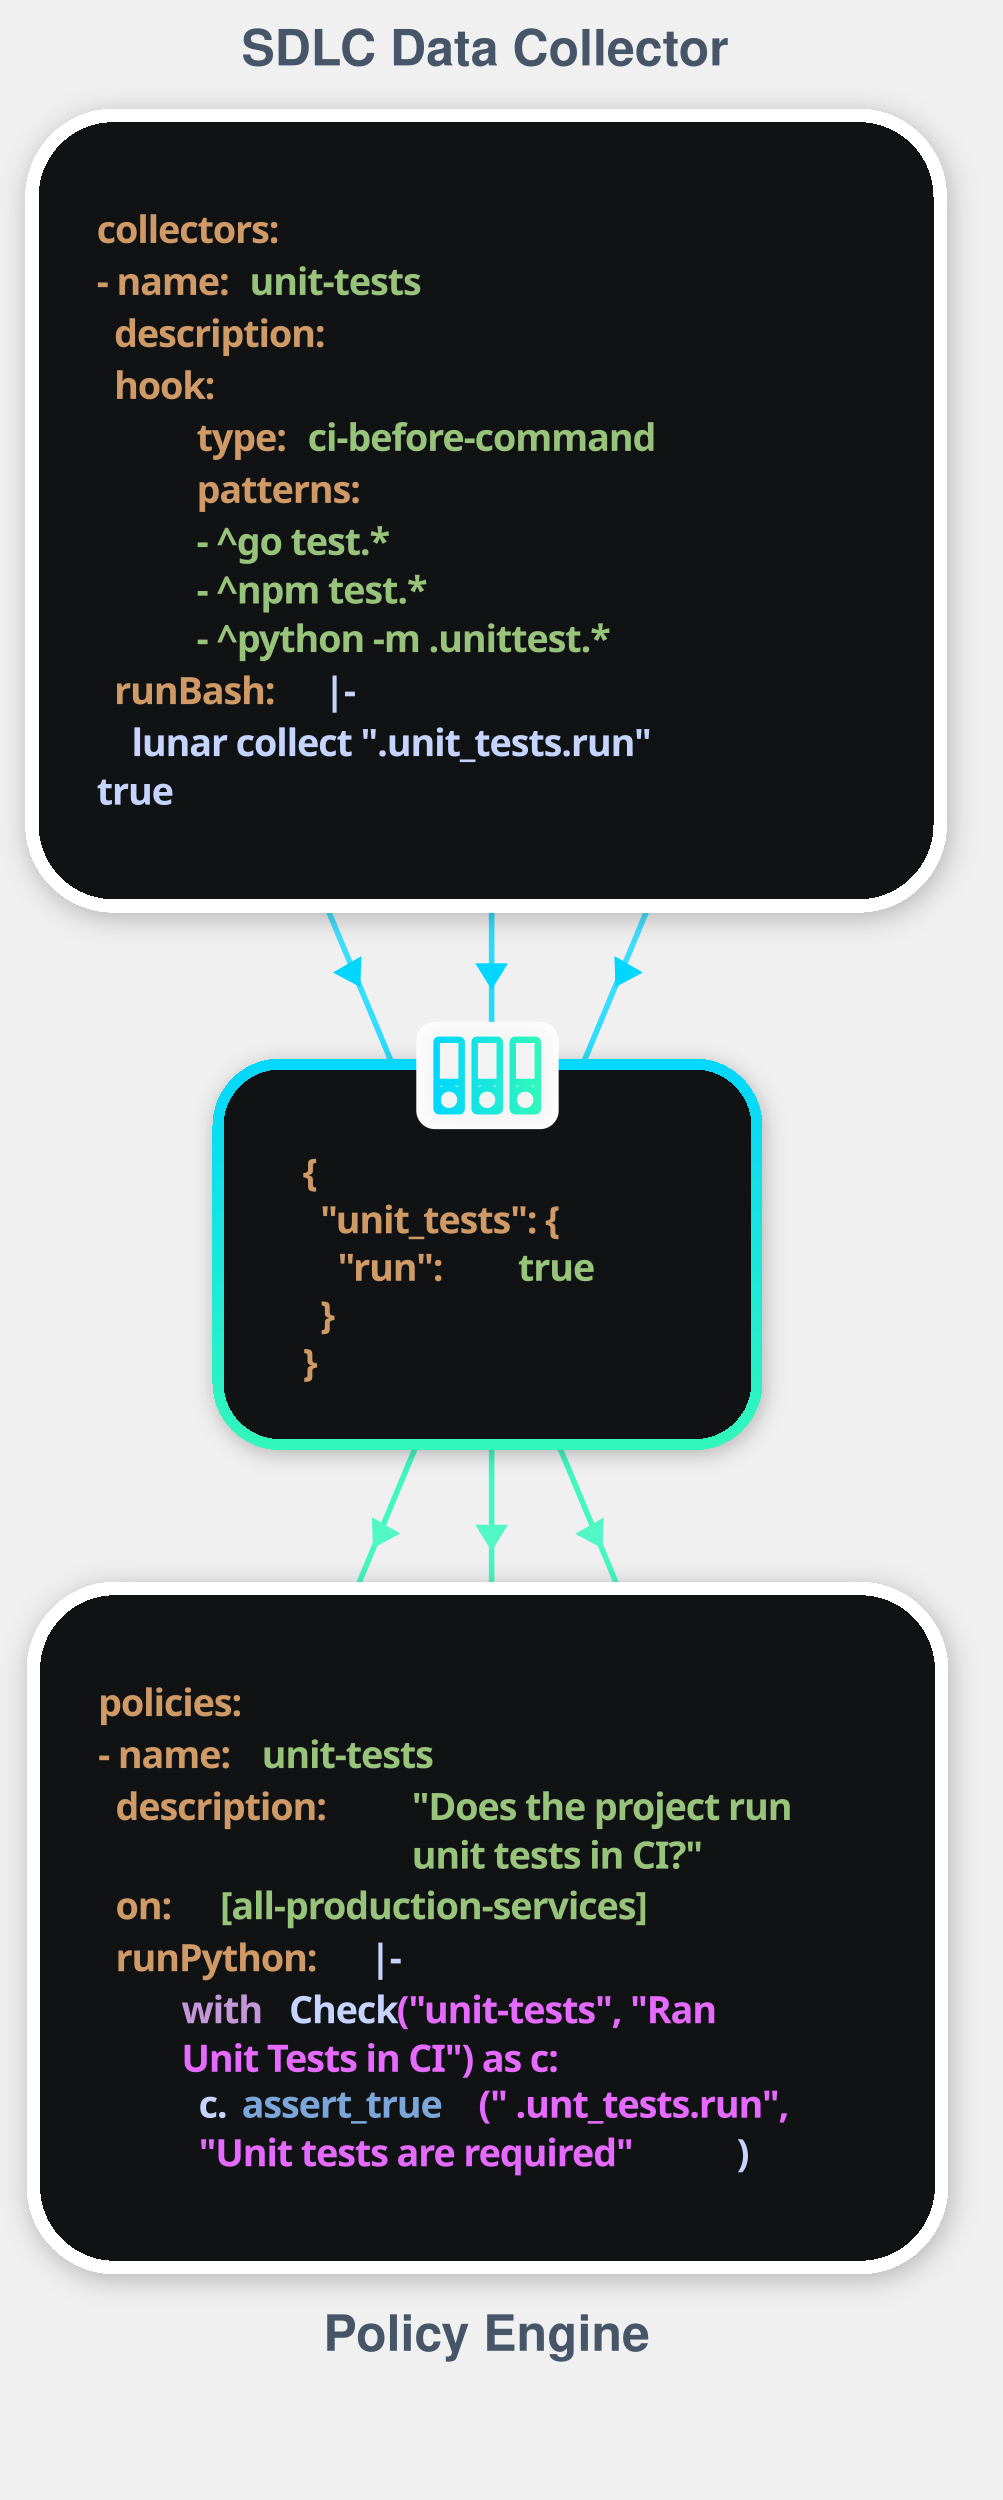
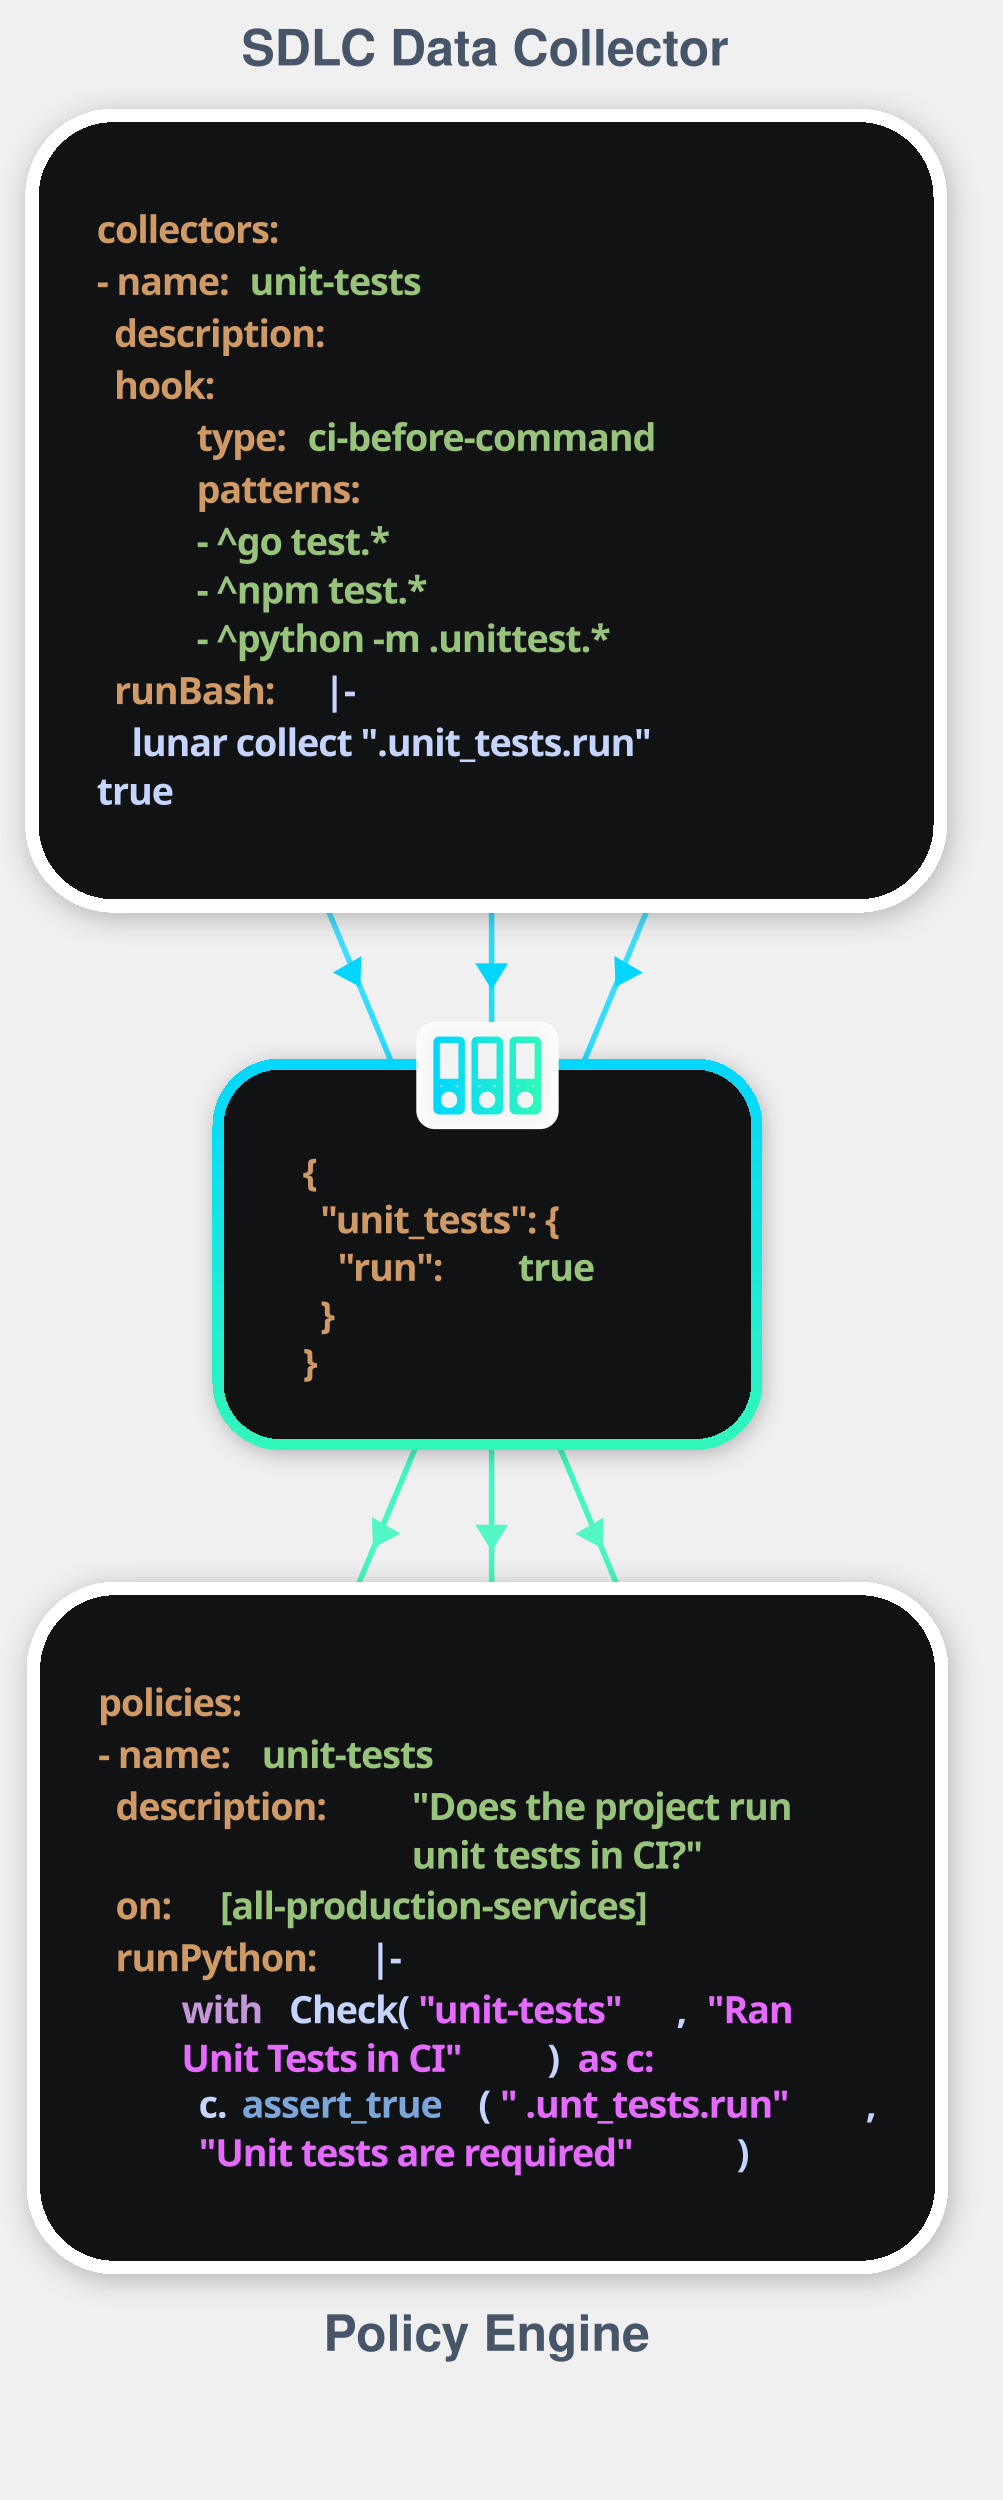
<svg xmlns="http://www.w3.org/2000/svg" width="361" height="900" viewBox="0 0 361 900" fill="none">
  <g clip-path="url(#clip0_6082_11877)">
    <path d="M263.451 -84.911L263.451 242.573C263.451 250.505 261.878 258.358 258.824 265.678L175.826 464.589" stroke="url(#paint0_linear_6082_11877)" stroke-width="2" />
    <path d="M87.618 -83.911L87.618 242.573C87.618 250.505 89.191 258.358 92.245 265.678L175.244 464.589" stroke="url(#paint1_linear_6082_11877)" stroke-width="2" />
    <path d="M176.99 -80.911L176.99 254.589L176.99 468.089" stroke="url(#paint2_linear_6082_11877)" stroke-width="2" />
    <path d="M263.451 1011.59L263.451 681.605C263.451 673.673 261.878 665.82 258.824 658.5L175.826 459.589" stroke="url(#paint3_linear_6082_11877)" stroke-width="2" />
    <path d="M87.618 1008.59L87.618 681.605C87.618 673.673 89.191 665.82 92.245 658.5L175.244 459.589" stroke="url(#paint4_linear_6082_11877)" stroke-width="2" />
    <path d="M176.99 1011.59L176.99 669.589L176.99 456.089" stroke="url(#paint5_linear_6082_11877)" stroke-width="2" />
    <path d="M176.99 356.294L171.087 346.802L182.893 346.802L176.99 356.294Z" fill="#00D6FF" />
    <path d="M221.561 355.365L221.195 344.193L231.419 350.095L221.561 355.365Z" fill="#00D6FF" />
    <path d="M129.713 355.367L130.079 344.195L119.855 350.097L129.713 355.367Z" fill="#00D6FF" />
    <path d="M176.991 558.401L171.088 548.909L182.893 548.909L176.991 558.401Z" fill="#51F8C5" />
    <path d="M216.919 557.471L217.285 546.299L207.061 552.202L216.919 557.471Z" fill="#51F8C5" />
    <path d="M134.248 557.346L133.882 546.174L144.106 552.077L134.248 557.346Z" fill="#51F8C5" />
  </g>
  <text fill="#475569" xml:space="preserve" style="white-space: pre" font-family="Helvetica" font-size="18" font-weight="bold" letter-spacing="0em">
    <tspan x="86.908" y="23.538">SDLC Data Collector</tspan>
  </text>
  <g filter="url(#filter0_d_6082_11877)">
    <rect x="11.492" y="41.556" width="327" height="284.579" rx="29.329" fill="#111214" shape-rendering="crispEdges" />
    <rect x="11.492" y="41.556" width="327" height="284.579" rx="29.329" stroke="white" stroke-width="4.858" shape-rendering="crispEdges" />
    <text fill="#D09A66" xml:space="preserve" style="white-space: pre" font-family="Source Code Pro" font-size="13.603" font-weight="600" letter-spacing="-0.03em">
      <tspan x="34.812" y="87.457">collectors:</tspan>
    </text>
    <text fill="#D09A66" xml:space="preserve" style="white-space: pre" font-family="Source Code Pro" font-size="13.603" font-weight="600" letter-spacing="-0.03em">
      <tspan x="34.812" y="106.173">- name:</tspan>
    </text>
    <text fill="#98C37A" xml:space="preserve" style="white-space: pre" font-family="Source Code Pro" font-size="13.603" font-weight="600" letter-spacing="-0.03em">
      <tspan x="89.812" y="106.173">unit-tests</tspan>
    </text>
    <text fill="#D09A66" xml:space="preserve" style="white-space: pre" font-family="Source Code Pro" font-size="13.603" font-weight="600" letter-spacing="-0.03em">
      <tspan x="34.812" y="124.89">  description:</tspan>
    </text>
    <text fill="#D09A66" xml:space="preserve" style="white-space: pre" font-family="Source Code Pro" font-size="13.603" font-weight="600" letter-spacing="-0.03em">
      <tspan x="34.812" y="143.606">  hook:</tspan>
    </text>
    <text fill="#D09A66" xml:space="preserve" style="white-space: pre" font-family="Source Code Pro" font-size="13.603" font-weight="600" letter-spacing="-0.03em">
      <tspan x="70.764" y="162.323">type:</tspan>
    </text>
    <text fill="#98C37A" xml:space="preserve" style="white-space: pre" font-family="Source Code Pro" font-size="13.603" font-weight="600" letter-spacing="-0.03em">
      <tspan x="110.764" y="162.323">ci-before-command</tspan>
    </text>
    <text fill="#D09A66" xml:space="preserve" style="white-space: pre" font-family="Source Code Pro" font-size="13.603" font-weight="600" letter-spacing="-0.03em">
      <tspan x="70.764" y="181.04">patterns:</tspan>
    </text>
    <text fill="#98C37A" xml:space="preserve" style="white-space: pre" font-family="Source Code Pro" font-size="13.603" font-weight="600" letter-spacing="-0.03em">
      <tspan x="70.764" y="199.756">- ^go test.*
</tspan>
      <tspan x="70.764" y="217.246">- ^npm test.*
</tspan>
      <tspan x="70.764" y="234.736">- ^python -m .unittest.*  </tspan>
    </text>
    <text fill="#D09A66" xml:space="preserve" style="white-space: pre" font-family="Source Code Pro" font-size="13.603" font-weight="600" letter-spacing="-0.03em">
      <tspan x="34.812" y="253.473">  runBash:</tspan>
    </text>
    <text fill="#C5D5FF" xml:space="preserve" style="white-space: pre" font-family="Source Code Pro" font-size="13.603" font-weight="600" letter-spacing="-0.03em">
      <tspan x="116.702" y="253.473">|-</tspan>
    </text>
    <text fill="#C5D5FF" xml:space="preserve" style="white-space: pre" font-family="Source Code Pro" font-size="13.603" font-weight="600" letter-spacing="-0.03em">
      <tspan x="34.812" y="272.19">    lunar collect ".unit_tests.run" </tspan>
      <tspan x="34.812" y="289.68">true</tspan>
    </text>
  </g>
  <g filter="url(#filter1_d_6082_11877)">
    <rect x="78.492" y="383.062" width="194" height="137" rx="22.331" fill="#111214" shape-rendering="crispEdges" />
    <rect x="78.492" y="383.062" width="194" height="137" rx="22.331" stroke="url(#paint6_linear_6082_11877)" stroke-width="4" shape-rendering="crispEdges" />
    <text fill="#D09A66" xml:space="preserve" style="white-space: pre" font-family="Source Code Pro" font-size="13.6" font-weight="600" letter-spacing="-0.03em">
      <tspan x="108.992" y="426.856">{</tspan>
    </text>
    <text fill="#D09A66" xml:space="preserve" style="white-space: pre" font-family="Source Code Pro" font-size="13.6" font-weight="600" letter-spacing="-0.03em">
      <tspan x="108.992" y="443.975">  "unit_tests": {</tspan>
    </text>
    <text fill="#D09A66" xml:space="preserve" style="white-space: pre" font-family="Source Code Pro" font-size="13.6" font-weight="600" letter-spacing="-0.03em">
      <tspan x="108.992" y="461.095">    "run":</tspan>
    </text>
    <text fill="#98C37A" xml:space="preserve" style="white-space: pre" font-family="Source Code Pro" font-size="13.6" font-weight="600" letter-spacing="-0.03em">
      <tspan x="186.459" y="461.095">true</tspan>
    </text>
    <text fill="#D09A66" xml:space="preserve" style="white-space: pre" font-family="Source Code Pro" font-size="13.6" font-weight="600" letter-spacing="-0.03em">
      <tspan x="108.992" y="478.214">  }</tspan>
    </text>
    <text fill="#D09A66" xml:space="preserve" style="white-space: pre" font-family="Source Code Pro" font-size="13.6" font-weight="600" letter-spacing="-0.03em">
      <tspan x="108.992" y="495.333">}</tspan>
    </text>
  </g>
  <g clip-path="url(#clip1_6082_11877)">
    <rect x="149.863" y="367.867" width="51.257" height="38.629" rx="6.685" fill="white" />
    <g filter="url(#filter2_d_6082_11877)">
      <mask id="path-34-inside-1_6082_11877" fill="white">
        <path d="M167.364 375.105H167.359C167.332 374.01 166.431 373.159 165.335 373.144V373.142H157.949V373.147C156.863 373.174 156.034 374.019 156.01 375.106H156.005V399.209H156.009C156.029 400.292 156.874 401.134 157.949 401.176V401.221H165.335C166.465 401.221 167.364 400.339 167.364 399.209V375.105ZM161.684 398.873C161.296 398.878 160.91 398.806 160.55 398.66C160.189 398.515 159.862 398.3 159.585 398.027C159.309 397.754 159.089 397.429 158.939 397.07C158.79 396.712 158.712 396.327 158.713 395.938C158.713 395.55 158.79 395.165 158.94 394.807C159.089 394.448 159.309 394.123 159.585 393.85C159.862 393.577 160.19 393.362 160.55 393.217C160.911 393.071 161.296 392.999 161.685 393.004C162.457 393.014 163.193 393.328 163.736 393.877C164.278 394.426 164.582 395.167 164.582 395.939C164.582 396.711 164.278 397.452 163.735 398.001C163.193 398.55 162.456 398.863 161.684 398.873ZM165.016 388.323H158.353V375.489H165.016V388.323ZM181.072 375.105H181.067C181.04 374.01 180.139 373.159 179.042 373.144V373.142H171.656V373.147C170.57 373.174 169.741 374.019 169.717 375.106H169.712V399.209H169.716C169.736 400.292 170.581 401.134 171.656 401.176V401.221H179.042C180.173 401.221 181.072 400.339 181.072 399.209V375.105ZM175.391 398.873C175.003 398.878 174.617 398.806 174.257 398.66C173.897 398.515 173.569 398.3 173.292 398.027C173.016 397.754 172.796 397.429 172.647 397.07C172.497 396.712 172.42 396.327 172.42 395.938C172.42 395.55 172.497 395.165 172.647 394.807C172.797 394.448 173.016 394.123 173.293 393.85C173.569 393.577 173.897 393.362 174.258 393.217C174.618 393.071 175.003 392.999 175.392 393.004C176.164 393.014 176.901 393.327 177.443 393.877C177.985 394.426 178.29 395.167 178.29 395.939C178.29 396.711 177.985 397.451 177.443 398.001C176.901 398.55 176.163 398.863 175.391 398.873ZM178.724 388.323H172.06V375.489H178.724L178.724 388.323ZM194.779 375.105H194.774C194.747 374.01 193.846 373.159 192.75 373.144V373.142H185.363V373.147C184.277 373.174 183.449 374.019 183.424 375.106H183.419V399.209H183.423C183.443 400.292 184.289 401.134 185.363 401.176V401.221H192.75C193.88 401.221 194.779 400.339 194.779 399.209V375.105ZM189.099 398.873C188.711 398.878 188.325 398.806 187.965 398.66C187.604 398.515 187.277 398.3 187 398.027C186.724 397.754 186.504 397.429 186.354 397.07C186.205 396.712 186.128 396.327 186.128 395.938C186.128 395.55 186.205 395.165 186.355 394.807C186.504 394.448 186.724 394.123 187 393.85C187.277 393.577 187.605 393.362 187.965 393.217C188.326 393.071 188.711 392.999 189.1 393.004C189.872 393.014 190.608 393.328 191.151 393.877C191.693 394.426 191.997 395.167 191.997 395.939C191.997 396.711 191.693 397.452 191.15 398.001C190.608 398.55 189.871 398.863 189.099 398.873ZM192.431 388.323H185.768V375.489H192.431V388.323Z" />
      </mask>
      <path d="M167.364 375.105H167.359C167.332 374.01 166.431 373.159 165.335 373.144V373.142H157.949V373.147C156.863 373.174 156.034 374.019 156.01 375.106H156.005V399.209H156.009C156.029 400.292 156.874 401.134 157.949 401.176V401.221H165.335C166.465 401.221 167.364 400.339 167.364 399.209V375.105ZM161.684 398.873C161.296 398.878 160.91 398.806 160.55 398.66C160.189 398.515 159.862 398.3 159.585 398.027C159.309 397.754 159.089 397.429 158.939 397.07C158.79 396.712 158.712 396.327 158.713 395.938C158.713 395.55 158.79 395.165 158.94 394.807C159.089 394.448 159.309 394.123 159.585 393.85C159.862 393.577 160.19 393.362 160.55 393.217C160.911 393.071 161.296 392.999 161.685 393.004C162.457 393.014 163.193 393.328 163.736 393.877C164.278 394.426 164.582 395.167 164.582 395.939C164.582 396.711 164.278 397.452 163.735 398.001C163.193 398.55 162.456 398.863 161.684 398.873ZM165.016 388.323H158.353V375.489H165.016V388.323ZM181.072 375.105H181.067C181.04 374.01 180.139 373.159 179.042 373.144V373.142H171.656V373.147C170.57 373.174 169.741 374.019 169.717 375.106H169.712V399.209H169.716C169.736 400.292 170.581 401.134 171.656 401.176V401.221H179.042C180.173 401.221 181.072 400.339 181.072 399.209V375.105ZM175.391 398.873C175.003 398.878 174.617 398.806 174.257 398.66C173.897 398.515 173.569 398.3 173.292 398.027C173.016 397.754 172.796 397.429 172.647 397.07C172.497 396.712 172.42 396.327 172.42 395.938C172.42 395.55 172.497 395.165 172.647 394.807C172.797 394.448 173.016 394.123 173.293 393.85C173.569 393.577 173.897 393.362 174.258 393.217C174.618 393.071 175.003 392.999 175.392 393.004C176.164 393.014 176.901 393.327 177.443 393.877C177.985 394.426 178.29 395.167 178.29 395.939C178.29 396.711 177.985 397.451 177.443 398.001C176.901 398.55 176.163 398.863 175.391 398.873ZM178.724 388.323H172.06V375.489H178.724L178.724 388.323ZM194.779 375.105H194.774C194.747 374.01 193.846 373.159 192.75 373.144V373.142H185.363V373.147C184.277 373.174 183.449 374.019 183.424 375.106H183.419V399.209H183.423C183.443 400.292 184.289 401.134 185.363 401.176V401.221H192.75C193.88 401.221 194.779 400.339 194.779 399.209V375.105ZM189.099 398.873C188.711 398.878 188.325 398.806 187.965 398.66C187.604 398.515 187.277 398.3 187 398.027C186.724 397.754 186.504 397.429 186.354 397.07C186.205 396.712 186.128 396.327 186.128 395.938C186.128 395.55 186.205 395.165 186.355 394.807C186.504 394.448 186.724 394.123 187 393.85C187.277 393.577 187.605 393.362 187.965 393.217C188.326 393.071 188.711 392.999 189.1 393.004C189.872 393.014 190.608 393.328 191.151 393.877C191.693 394.426 191.997 395.167 191.997 395.939C191.997 396.711 191.693 397.452 191.15 398.001C190.608 398.55 189.871 398.863 189.099 398.873ZM192.431 388.323H185.768V375.489H192.431V388.323Z" fill="#F9FAFC" />
      <path d="M167.364 375.105H167.359C167.332 374.01 166.431 373.159 165.335 373.144V373.142H157.949V373.147C156.863 373.174 156.034 374.019 156.01 375.106H156.005V399.209H156.009C156.029 400.292 156.874 401.134 157.949 401.176V401.221H165.335C166.465 401.221 167.364 400.339 167.364 399.209V375.105ZM161.684 398.873C161.296 398.878 160.91 398.806 160.55 398.66C160.189 398.515 159.862 398.3 159.585 398.027C159.309 397.754 159.089 397.429 158.939 397.07C158.79 396.712 158.712 396.327 158.713 395.938C158.713 395.55 158.79 395.165 158.94 394.807C159.089 394.448 159.309 394.123 159.585 393.85C159.862 393.577 160.19 393.362 160.55 393.217C160.911 393.071 161.296 392.999 161.685 393.004C162.457 393.014 163.193 393.328 163.736 393.877C164.278 394.426 164.582 395.167 164.582 395.939C164.582 396.711 164.278 397.452 163.735 398.001C163.193 398.55 162.456 398.863 161.684 398.873ZM165.016 388.323H158.353V375.489H165.016V388.323ZM181.072 375.105H181.067C181.04 374.01 180.139 373.159 179.042 373.144V373.142H171.656V373.147C170.57 373.174 169.741 374.019 169.717 375.106H169.712V399.209H169.716C169.736 400.292 170.581 401.134 171.656 401.176V401.221H179.042C180.173 401.221 181.072 400.339 181.072 399.209V375.105ZM175.391 398.873C175.003 398.878 174.617 398.806 174.257 398.66C173.897 398.515 173.569 398.3 173.292 398.027C173.016 397.754 172.796 397.429 172.647 397.07C172.497 396.712 172.42 396.327 172.42 395.938C172.42 395.55 172.497 395.165 172.647 394.807C172.797 394.448 173.016 394.123 173.293 393.85C173.569 393.577 173.897 393.362 174.258 393.217C174.618 393.071 175.003 392.999 175.392 393.004C176.164 393.014 176.901 393.327 177.443 393.877C177.985 394.426 178.29 395.167 178.29 395.939C178.29 396.711 177.985 397.451 177.443 398.001C176.901 398.55 176.163 398.863 175.391 398.873ZM178.724 388.323H172.06V375.489H178.724L178.724 388.323ZM194.779 375.105H194.774C194.747 374.01 193.846 373.159 192.75 373.144V373.142H185.363V373.147C184.277 373.174 183.449 374.019 183.424 375.106H183.419V399.209H183.423C183.443 400.292 184.289 401.134 185.363 401.176V401.221H192.75C193.88 401.221 194.779 400.339 194.779 399.209V375.105ZM189.099 398.873C188.711 398.878 188.325 398.806 187.965 398.66C187.604 398.515 187.277 398.3 187 398.027C186.724 397.754 186.504 397.429 186.354 397.07C186.205 396.712 186.128 396.327 186.128 395.938C186.128 395.55 186.205 395.165 186.355 394.807C186.504 394.448 186.724 394.123 187 393.85C187.277 393.577 187.605 393.362 187.965 393.217C188.326 393.071 188.711 392.999 189.1 393.004C189.872 393.014 190.608 393.328 191.151 393.877C191.693 394.426 191.997 395.167 191.997 395.939C191.997 396.711 191.693 397.452 191.15 398.001C190.608 398.55 189.871 398.863 189.099 398.873ZM192.431 388.323H185.768V375.489H192.431V388.323Z" stroke="url(#paint7_linear_6082_11877)" stroke-width="5.098" mask="url(#path-34-inside-1_6082_11877)" />
    </g>
  </g>
  <g filter="url(#filter3_d_6082_11877)">
    <rect x="11.992" y="571.874" width="327" height="244.429" rx="29.329" fill="#111214" shape-rendering="crispEdges" />
    <rect x="11.992" y="571.874" width="327" height="244.429" rx="29.329" stroke="white" stroke-width="4.858" shape-rendering="crispEdges" />
    <text fill="#D09A66" xml:space="preserve" style="white-space: pre" font-family="Source Code Pro" font-size="13.603" font-weight="600" letter-spacing="-0.03em">
      <tspan x="35.312" y="617.775">policies:</tspan>
    </text>
    <text fill="#D09A66" xml:space="preserve" style="white-space: pre" font-family="Source Code Pro" font-size="13.603" font-weight="600" letter-spacing="-0.03em">
      <tspan x="35.312" y="636.492">- name:</tspan>
    </text>
    <text fill="#98C37A" xml:space="preserve" style="white-space: pre" font-family="Source Code Pro" font-size="13.603" font-weight="600" letter-spacing="-0.03em">
      <tspan x="94.199" y="636.492">unit-tests</tspan>
    </text>
    <text fill="#D09A66" xml:space="preserve" style="white-space: pre" font-family="Source Code Pro" font-size="13.603" font-weight="600" letter-spacing="-0.03em">
      <tspan x="35.312" y="655.209">  description:</tspan>
    </text>
    <text fill="#98C37A" xml:space="preserve" style="white-space: pre" font-family="Source Code Pro" font-size="13.603" font-weight="600" letter-spacing="-0.03em">
      <tspan x="148.199" y="655.209">"Does the project run </tspan>
      <tspan x="148.199" y="672.699">unit tests in CI?"</tspan>
    </text>
    <text fill="#D09A66" xml:space="preserve" style="white-space: pre" font-family="Source Code Pro" font-size="13.603" font-weight="600" letter-spacing="-0.03em">
      <tspan x="35.312" y="690.924">  on:</tspan>
    </text>
    <text fill="#98C37A" xml:space="preserve" style="white-space: pre" font-family="Source Code Pro" font-size="13.603" font-weight="600" letter-spacing="-0.03em">
      <tspan x="79.199" y="690.924">[all-production-services]</tspan>
    </text>
    <text fill="#D09A66" xml:space="preserve" style="white-space: pre" font-family="Source Code Pro" font-size="13.603" font-weight="600" letter-spacing="-0.03em">
      <tspan x="35.312" y="709.641">  runPython:</tspan>
    </text>
    <text fill="#C5D5FF" xml:space="preserve" style="white-space: pre" font-family="Source Code Pro" font-size="13.603" font-weight="600" letter-spacing="-0.03em">
      <tspan x="133.199" y="709.641">|-</tspan>
    </text>
    <text fill="#E66AFF" xml:space="preserve" style="white-space: pre" font-family="Source Code Pro" font-size="13.603" font-weight="600" letter-spacing="-0.03em">
      <tspan x="96.307" y="728.358"> </tspan>
-       <tspan x="142.798" y="728.358">("unit-tests", "Ran </tspan>
-       <tspan x="65.312" y="745.848">Unit Tests in CI") as c:</tspan>
+       <tspan x="150.547" y="728.358">"unit-tests"</tspan>
+       <tspan x="251.278" y="728.358"> "Ran </tspan>
+       <tspan x="65.312" y="745.848">Unit Tests in CI"</tspan>
+       <tspan x="204.786" y="745.848"> as c:</tspan>
    </text>
    <text fill="#C397D8" xml:space="preserve" style="white-space: pre" font-family="Source Code Pro" font-size="13.603" font-weight="600" letter-spacing="-0.03em">
      <tspan x="65.312" y="728.358">with</tspan>
    </text>
    <text fill="#C5D5FF" xml:space="preserve" style="white-space: pre" font-family="Source Code Pro" font-size="13.603" font-weight="600" letter-spacing="-0.03em">
-       <tspan x="104.055" y="728.358">Check</tspan>
+       <tspan x="104.055" y="728.358">Check(</tspan>
+       <tspan x="243.529" y="728.358">,</tspan>
+       <tspan x="197.038" y="745.848">)</tspan>
    </text>
    <text fill="#E66AFF" xml:space="preserve" style="white-space: pre" font-family="Source Code Pro" font-size="13.603" font-weight="600" letter-spacing="-0.03em">
-       <tspan x="172.223" y="762.358">(" .unt_tests.run", 
+       <tspan x="179.972" y="762.358">" .unt_tests.run"</tspan>
+       <tspan x="319.446" y="762.358"> 
</tspan>
      <tspan x="71.492" y="779.848">"Unit tests are required"</tspan>
    </text>
    <text fill="#C5D5FF" xml:space="preserve" style="white-space: pre" font-family="Source Code Pro" font-size="13.603" font-weight="600" letter-spacing="-0.03em">
      <tspan x="71.492" y="762.358">c.</tspan>
+       <tspan x="172.223" y="762.358">(</tspan>
+       <tspan x="311.697" y="762.358">,</tspan>
      <tspan x="265.206" y="779.848">)</tspan>
    </text>
    <text fill="#7AA6DA" xml:space="preserve" style="white-space: pre" font-family="Source Code Pro" font-size="13.603" font-weight="600" letter-spacing="-0.03em">
      <tspan x="86.989" y="762.358">assert_true</tspan>
    </text>
  </g>
  <text fill="#475569" xml:space="preserve" style="white-space: pre" font-family="Helvetica" font-size="18" font-weight="bold" letter-spacing="0em">
    <tspan x="116.43" y="846.286">Policy Engine</tspan>
  </text>
  <defs>
    <filter id="filter0_d_6082_11877" x="0.027" y="31.062" width="360.355" height="309.454" filterUnits="userSpaceOnUse" color-interpolation-filters="sRGB">
      <feFlood flood-opacity="0" result="BackgroundImageFix" />
      <feColorMatrix in="SourceAlpha" type="matrix" values="0 0 0 0 0 0 0 0 0 0 0 0 0 0 0 0 0 0 127 0" result="hardAlpha" />
      <feOffset dx="0.972" dy="1.943" />
      <feGaussianBlur stdDeviation="5.004" />
      <feComposite in2="hardAlpha" operator="out" />
      <feColorMatrix type="matrix" values="0 0 0 0 0 0 0 0 0 0 0 0 0 0 0 0 0 0 0.25 0" />
      <feBlend mode="normal" in2="BackgroundImageFix" result="effect1_dropShadow_6082_11877" />
      <feBlend mode="normal" in="SourceGraphic" in2="effect1_dropShadow_6082_11877" result="shape" />
    </filter>
    <filter id="filter1_d_6082_11877" x="69.612" y="374.922" width="213.24" height="156.24" filterUnits="userSpaceOnUse" color-interpolation-filters="sRGB">
      <feFlood flood-opacity="0" result="BackgroundImageFix" />
      <feColorMatrix in="SourceAlpha" type="matrix" values="0 0 0 0 0 0 0 0 0 0 0 0 0 0 0 0 0 0 127 0" result="hardAlpha" />
      <feOffset dx="0.74" dy="1.48" />
      <feGaussianBlur stdDeviation="3.81" />
      <feComposite in2="hardAlpha" operator="out" />
      <feColorMatrix type="matrix" values="0 0 0 0 0 0 0 0 0 0 0 0 0 0 0 0 0 0 0.25 0" />
      <feBlend mode="normal" in2="BackgroundImageFix" result="effect1_dropShadow_6082_11877" />
      <feBlend mode="normal" in="SourceGraphic" in2="effect1_dropShadow_6082_11877" result="shape" />
    </filter>
    <filter id="filter2_d_6082_11877" x="145.215" y="362.351" width="60.355" height="49.661" filterUnits="userSpaceOnUse" color-interpolation-filters="sRGB">
      <feFlood flood-opacity="0" result="BackgroundImageFix" />
      <feColorMatrix in="SourceAlpha" type="matrix" values="0 0 0 0 0 0 0 0 0 0 0 0 0 0 0 0 0 0 127 0" result="hardAlpha" />
      <feMorphology radius="2.549" operator="dilate" in="SourceAlpha" result="effect1_dropShadow_6082_11877" />
      <feOffset />
      <feGaussianBlur stdDeviation="4.121" />
      <feComposite in2="hardAlpha" operator="out" />
      <feColorMatrix type="matrix" values="0 0 0 0 0 0 0 0 0 0 0 0 0 0 0 0 0 0 0.05 0" />
      <feBlend mode="normal" in2="BackgroundImageFix" result="effect1_dropShadow_6082_11877" />
      <feBlend mode="normal" in="SourceGraphic" in2="effect1_dropShadow_6082_11877" result="shape" />
    </filter>
    <filter id="filter3_d_6082_11877" x="0.527" y="561.381" width="354.925" height="269.303" filterUnits="userSpaceOnUse" color-interpolation-filters="sRGB">
      <feFlood flood-opacity="0" result="BackgroundImageFix" />
      <feColorMatrix in="SourceAlpha" type="matrix" values="0 0 0 0 0 0 0 0 0 0 0 0 0 0 0 0 0 0 127 0" result="hardAlpha" />
      <feOffset dx="0.972" dy="1.943" />
      <feGaussianBlur stdDeviation="5.004" />
      <feComposite in2="hardAlpha" operator="out" />
      <feColorMatrix type="matrix" values="0 0 0 0 0 0 0 0 0 0 0 0 0 0 0 0 0 0 0.25 0" />
      <feBlend mode="normal" in2="BackgroundImageFix" result="effect1_dropShadow_6082_11877" />
      <feBlend mode="normal" in="SourceGraphic" in2="effect1_dropShadow_6082_11877" result="shape" />
    </filter>
    <linearGradient id="paint0_linear_6082_11877" x1="219.638" y1="-132.411" x2="219.638" y2="464.589" gradientUnits="userSpaceOnUse">
      <stop stop-color="#CDF4FD" stop-opacity="0.5" />
      <stop offset="1" stop-color="#00D6FF" />
    </linearGradient>
    <linearGradient id="paint1_linear_6082_11877" x1="131.431" y1="-132.411" x2="131.431" y2="464.589" gradientUnits="userSpaceOnUse">
      <stop stop-color="#CDF4FD" stop-opacity="0.5" />
      <stop offset="1" stop-color="#00D6FF" />
    </linearGradient>
    <linearGradient id="paint2_linear_6082_11877" x1="252.24" y1="-132.411" x2="252.24" y2="464.589" gradientUnits="userSpaceOnUse">
      <stop stop-color="#CDF4FD" />
      <stop offset="1" stop-color="#00D6FF" />
    </linearGradient>
    <linearGradient id="paint3_linear_6082_11877" x1="219.638" y1="1056.59" x2="219.639" y2="459.589" gradientUnits="userSpaceOnUse">
      <stop stop-color="#32F8B9" stop-opacity="0.35" />
      <stop offset="1" stop-color="#32F8B9" />
    </linearGradient>
    <linearGradient id="paint4_linear_6082_11877" x1="131.431" y1="1056.59" x2="131.431" y2="459.589" gradientUnits="userSpaceOnUse">
      <stop stop-color="#32F8B9" stop-opacity="0.35" />
      <stop offset="1" stop-color="#32F8B9" />
    </linearGradient>
    <linearGradient id="paint5_linear_6082_11877" x1="177.49" y1="1056.59" x2="177.49" y2="456.089" gradientUnits="userSpaceOnUse">
      <stop stop-color="#32F8B9" stop-opacity="0.35" />
      <stop offset="1" stop-color="#32F8B9" />
    </linearGradient>
    <linearGradient id="paint6_linear_6082_11877" x1="175.492" y1="383.062" x2="175.492" y2="520.062" gradientUnits="userSpaceOnUse">
      <stop stop-color="#02D7FD" />
      <stop offset="1" stop-color="#32F7BA" />
    </linearGradient>
    <linearGradient id="paint7_linear_6082_11877" x1="156.005" y1="387.181" x2="194.779" y2="387.181" gradientUnits="userSpaceOnUse">
      <stop stop-color="#00D6FF" />
      <stop offset="1" stop-color="#32F8B9" />
    </linearGradient>
    <clipPath id="clip0_6082_11877">
      <rect width="539" height="175" fill="white" transform="translate(262.992 193.591) rotate(90)" />
    </clipPath>
    <clipPath id="clip1_6082_11877">
      <rect x="149.863" y="367.867" width="51.257" height="38.629" rx="6.685" fill="white" />
    </clipPath>
  </defs>
</svg>
